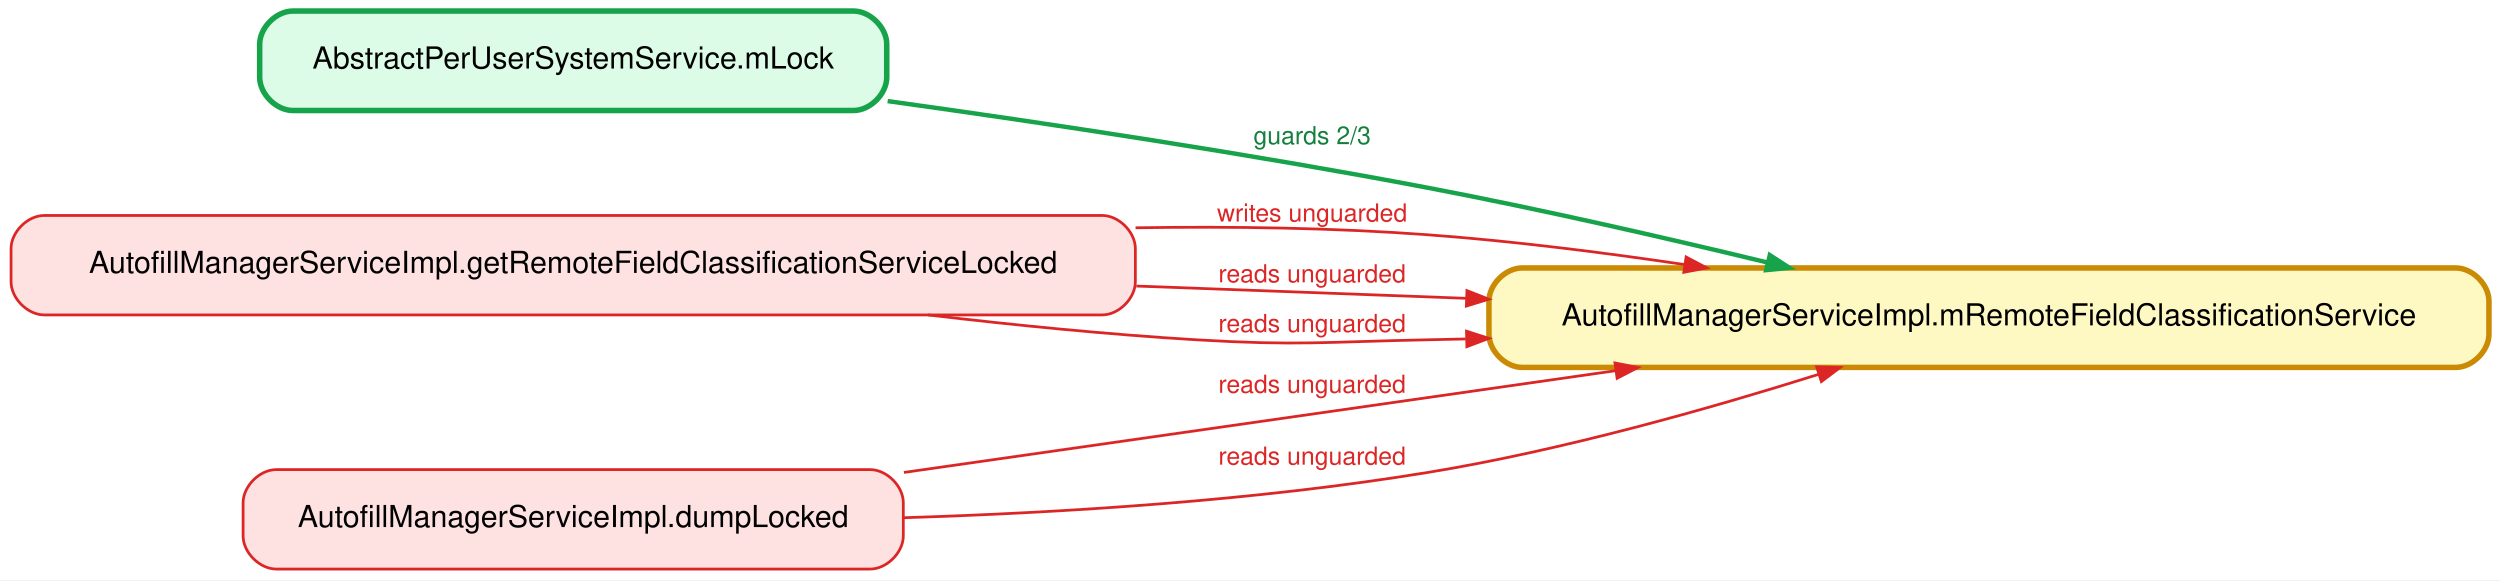
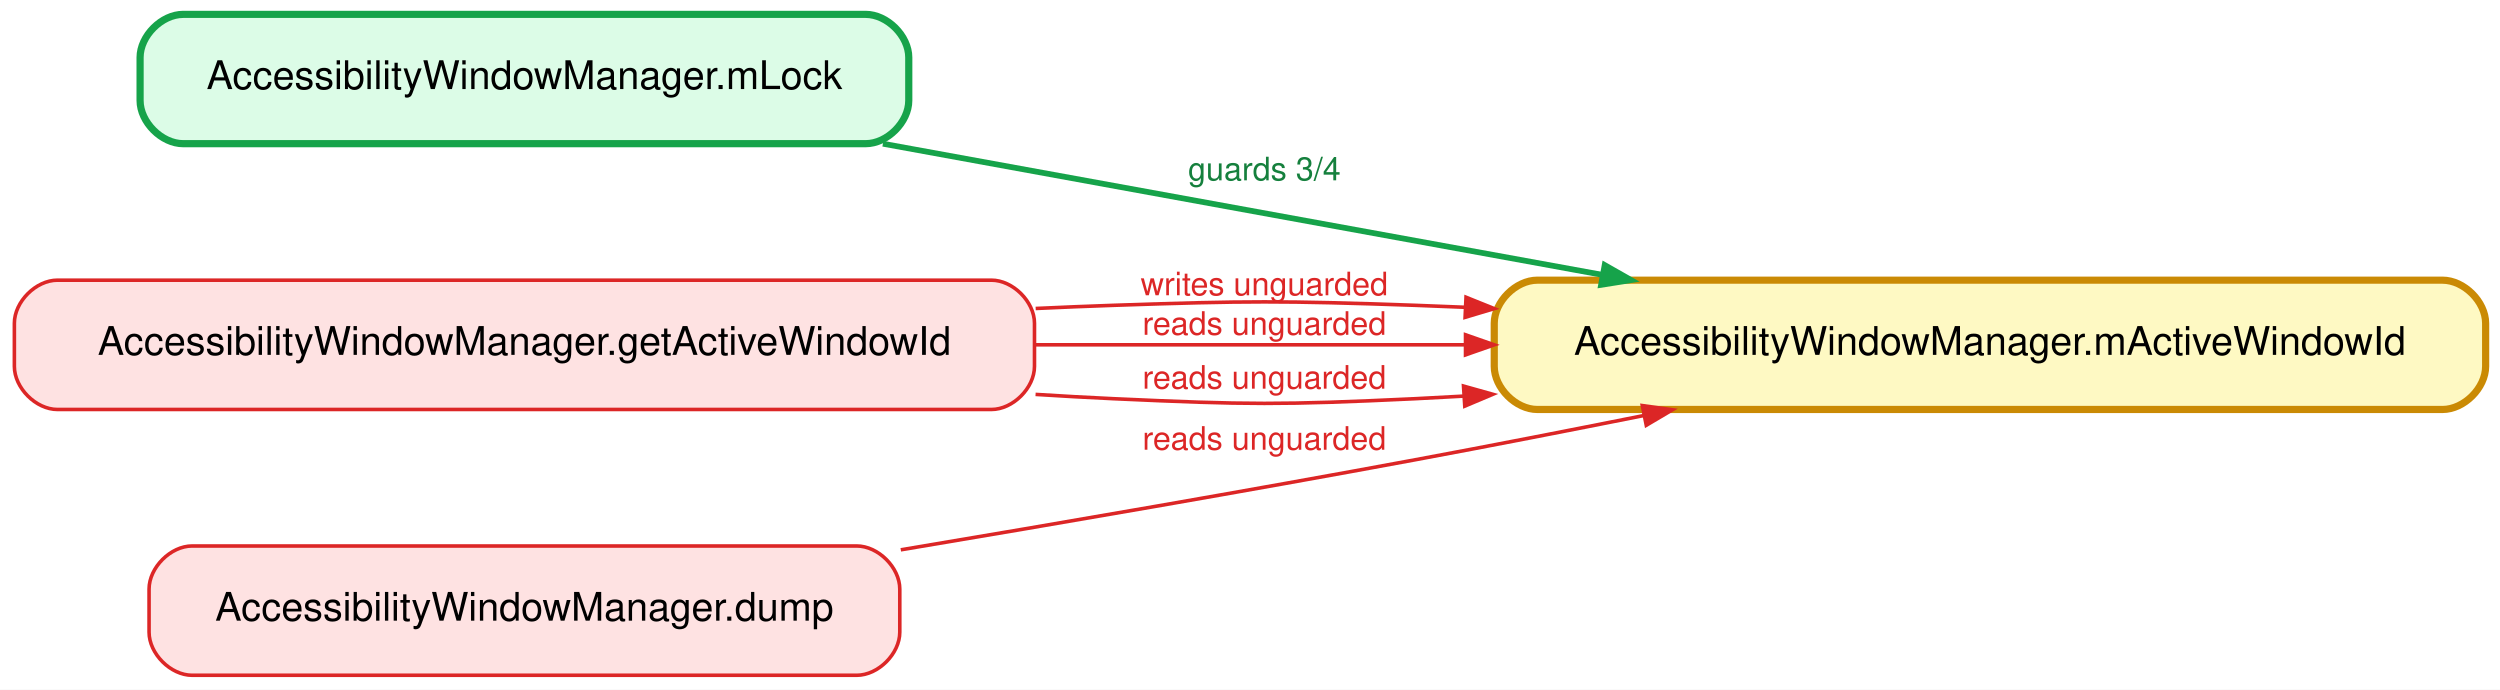
- <svg xmlns="http://www.w3.org/2000/svg" width="905pt" height="210pt" viewBox="0.00 0.00 905.00 210.00">
-   <g id="graph0" class="graph" transform="scale(1 1) rotate(0) translate(4 206)">
-     <polygon fill="white" stroke="transparent" points="-4,4 -4,-206 901,-206 901,4 -4,4" />
+ <svg xmlns="http://www.w3.org/2000/svg" width="696pt" height="192pt" viewBox="0.00 0.00 696.00 192.00">
+   <g id="graph0" class="graph" transform="scale(1 1) rotate(0) translate(4 188)">
+     <polygon fill="white" stroke="transparent" points="-4,4 -4,-188 692,-188 692,4 -4,4" />
    <g id="node1" class="node">
-       <path fill="#fef9c3" stroke="#ca8a04" stroke-width="2" d="M885,-109C885,-109 547,-109 547,-109 541,-109 535,-103 535,-97 535,-97 535,-85 535,-85 535,-79 541,-73 547,-73 547,-73 885,-73 885,-73 891,-73 897,-79 897,-85 897,-85 897,-97 897,-97 897,-103 891,-109 885,-109" />
-       <text text-anchor="middle" x="716" y="-88.2" font-family="Helvetica,sans-Serif" font-size="11.00">AutofillManagerServiceImpl.mRemoteFieldClassificationService</text>
+       <path fill="#fef9c3" stroke="#ca8a04" stroke-width="2" d="M676,-110C676,-110 424,-110 424,-110 418,-110 412,-104 412,-98 412,-98 412,-86 412,-86 412,-80 418,-74 424,-74 424,-74 676,-74 676,-74 682,-74 688,-80 688,-86 688,-86 688,-98 688,-98 688,-104 682,-110 676,-110" />
+       <text text-anchor="middle" x="550" y="-89.2" font-family="Helvetica,sans-Serif" font-size="11.00">AccessibilityWindowManager.mActiveWindowId</text>
    </g>
    <g id="node2" class="node">
-       <path fill="#dcfce7" stroke="#16a34a" stroke-width="2" d="M305,-202C305,-202 102,-202 102,-202 96,-202 90,-196 90,-190 90,-190 90,-178 90,-178 90,-172 96,-166 102,-166 102,-166 305,-166 305,-166 311,-166 317,-172 317,-178 317,-178 317,-190 317,-190 317,-196 311,-202 305,-202" />
-       <text text-anchor="middle" x="203.5" y="-181.2" font-family="Helvetica,sans-Serif" font-size="11.00">AbstractPerUserSystemService.mLock</text>
+       <path fill="#dcfce7" stroke="#16a34a" stroke-width="2" d="M237,-184C237,-184 47,-184 47,-184 41,-184 35,-178 35,-172 35,-172 35,-160 35,-160 35,-154 41,-148 47,-148 47,-148 237,-148 237,-148 243,-148 249,-154 249,-160 249,-160 249,-172 249,-172 249,-178 243,-184 237,-184" />
+       <text text-anchor="middle" x="142" y="-163.2" font-family="Helvetica,sans-Serif" font-size="11.00">AccessibilityWindowManager.mLock</text>
    </g>
    <g id="edge1" class="edge">
-       <path fill="none" stroke="#16a34a" stroke-width="1.6" d="M317.33,-169.4C375.9,-161.26 448.5,-150.29 513,-138 553.78,-130.23 598.8,-119.92 635.97,-110.94" />
-       <polygon fill="#16a34a" stroke="#16a34a" stroke-width="1.6" points="636.67,-113.66 643.78,-109.05 635.35,-108.21 636.67,-113.66" />
-       <text text-anchor="middle" x="471" y="-153.8" font-family="Helvetica,sans-Serif" font-size="9.00" fill="#15803d"> guards 2/3</text>
+       <path fill="none" stroke="#16a34a" stroke-width="1.6" d="M241.8,-147.99C302.46,-136.94 380.16,-122.77 442.23,-111.46" />
+       <polygon fill="#16a34a" stroke="#16a34a" stroke-width="1.6" points="442.74,-114.21 450.11,-110.02 441.74,-108.7 442.74,-114.21" />
+       <text text-anchor="middle" x="348" y="-137.8" font-family="Helvetica,sans-Serif" font-size="9.00" fill="#15803d"> guards 3/4</text>
    </g>
    <g id="node3" class="node">
-       <path fill="#fee2e2" stroke="#dc2626" d="M395,-128C395,-128 12,-128 12,-128 6,-128 0,-122 0,-116 0,-116 0,-104 0,-104 0,-98 6,-92 12,-92 12,-92 395,-92 395,-92 401,-92 407,-98 407,-104 407,-104 407,-116 407,-116 407,-122 401,-128 395,-128" />
-       <text text-anchor="middle" x="203.5" y="-107.2" font-family="Helvetica,sans-Serif" font-size="11.00">AutofillManagerServiceImpl.getRemoteFieldClassificationServiceLocked</text>
+       <path fill="#fee2e2" stroke="#dc2626" d="M272,-110C272,-110 12,-110 12,-110 6,-110 0,-104 0,-98 0,-98 0,-86 0,-86 0,-80 6,-74 12,-74 12,-74 272,-74 272,-74 278,-74 284,-80 284,-86 284,-86 284,-98 284,-98 284,-104 278,-110 272,-110" />
+       <text text-anchor="middle" x="142" y="-89.2" font-family="Helvetica,sans-Serif" font-size="11.00">AccessibilityWindowManager.getActiveWindowId</text>
    </g>
    <g id="edge2" class="edge">
-       <path fill="none" stroke="#dc2626" d="M407.07,-123.54C442.41,-124.1 478.79,-123.53 513,-121 543.27,-118.76 575.88,-114.67 605.88,-110.21" />
-       <polygon fill="#dc2626" stroke="#dc2626" points="606.37,-112.97 613.86,-109.01 605.53,-107.43 606.37,-112.97" />
-       <text text-anchor="middle" x="471" y="-125.8" font-family="Helvetica,sans-Serif" font-size="9.00" fill="#dc2626"> writes unguarded</text>
+       <path fill="none" stroke="#dc2626" d="M284.33,-102.12C291.66,-102.46 298.91,-102.76 306,-103 343.31,-104.26 352.69,-104.29 390,-103 394.49,-102.84 399.06,-102.66 403.66,-102.46" />
+       <polygon fill="#dc2626" stroke="#dc2626" points="404.14,-105.25 412,-102.08 403.88,-99.65 404.14,-105.25" />
+       <text text-anchor="middle" x="348" y="-105.8" font-family="Helvetica,sans-Serif" font-size="9.00" fill="#dc2626"> writes unguarded</text>
+     </g>
+     <g id="edge4" class="edge">
+       <path fill="none" stroke="#dc2626" d="M284.14,-92C322.83,-92 364.83,-92 403.74,-92" />
+       <polygon fill="#dc2626" stroke="#dc2626" points="404,-94.8 412,-92 404,-89.2 404,-94.8" />
+       <text text-anchor="middle" x="348" y="-94.8" font-family="Helvetica,sans-Serif" font-size="9.00" fill="#dc2626"> reads unguarded</text>
    </g>
    <g id="edge5" class="edge">
-       <path fill="none" stroke="#dc2626" d="M407.36,-102.45C446.71,-100.99 487.8,-99.46 526.66,-98.01" />
-       <polygon fill="#dc2626" stroke="#dc2626" points="527.03,-100.8 534.92,-97.7 526.82,-95.2 527.03,-100.8" />
-       <text text-anchor="middle" x="471" y="-103.8" font-family="Helvetica,sans-Serif" font-size="9.00" fill="#dc2626"> reads unguarded</text>
-     </g>
-     <g id="edge6" class="edge">
-       <path fill="none" stroke="#dc2626" d="M331.89,-92C363.55,-88.26 397.46,-84.89 429,-83 466.27,-80.77 475.67,-82.26 513,-83 517.5,-83.09 522.05,-83.19 526.64,-83.3" />
-       <polygon fill="#dc2626" stroke="#dc2626" points="526.87,-86.11 534.94,-83.51 527.01,-80.51 526.87,-86.11" />
-       <text text-anchor="middle" x="471" y="-85.8" font-family="Helvetica,sans-Serif" font-size="9.00" fill="#dc2626"> reads unguarded</text>
+       <path fill="none" stroke="#dc2626" d="M284.3,-78.2C291.64,-77.73 298.9,-77.33 306,-77 343.29,-75.29 352.71,-75.24 390,-77 394.41,-77.21 398.89,-77.45 403.42,-77.72" />
+       <polygon fill="#dc2626" stroke="#dc2626" points="403.44,-80.52 411.6,-78.23 403.79,-74.93 403.44,-80.52" />
+       <text text-anchor="middle" x="348" y="-79.8" font-family="Helvetica,sans-Serif" font-size="9.00" fill="#dc2626"> reads unguarded</text>
    </g>
    <g id="node4" class="node">
-       <path fill="#fee2e2" stroke="#dc2626" d="M311,-36C311,-36 96,-36 96,-36 90,-36 84,-30 84,-24 84,-24 84,-12 84,-12 84,-6 90,0 96,0 96,0 311,0 311,0 317,0 323,-6 323,-12 323,-12 323,-24 323,-24 323,-30 317,-36 311,-36" />
-       <text text-anchor="middle" x="203.5" y="-15.2" font-family="Helvetica,sans-Serif" font-size="11.00">AutofillManagerServiceImpl.dumpLocked</text>
+       <path fill="#fee2e2" stroke="#dc2626" d="M234.5,-36C234.5,-36 49.5,-36 49.5,-36 43.5,-36 37.5,-30 37.5,-24 37.5,-24 37.5,-12 37.5,-12 37.5,-6 43.5,0 49.5,0 49.5,0 234.5,0 234.5,0 240.5,0 246.5,-6 246.5,-12 246.5,-12 246.5,-24 246.5,-24 246.5,-30 240.5,-36 234.5,-36" />
+       <text text-anchor="middle" x="142" y="-15.2" font-family="Helvetica,sans-Serif" font-size="11.00">AccessibilityWindowManager.dump</text>
    </g>
    <g id="edge3" class="edge">
-       <path fill="none" stroke="#dc2626" d="M323.22,-34.98C400.26,-45.99 500.81,-60.37 580.76,-71.8" />
-       <polygon fill="#dc2626" stroke="#dc2626" points="580.61,-74.61 588.92,-72.97 581.4,-69.07 580.61,-74.61" />
-       <text text-anchor="middle" x="471" y="-63.8" font-family="Helvetica,sans-Serif" font-size="9.00" fill="#dc2626"> reads unguarded</text>
-     </g>
-     <g id="edge4" class="edge">
-       <path fill="none" stroke="#dc2626" d="M323.07,-18.58C380.71,-20.37 450.81,-24.79 513,-35 561.31,-42.93 614.63,-57.99 654.35,-70.5" />
-       <polygon fill="#dc2626" stroke="#dc2626" points="653.64,-73.21 662.11,-72.96 655.34,-67.87 653.64,-73.21" />
-       <text text-anchor="middle" x="471" y="-37.8" font-family="Helvetica,sans-Serif" font-size="9.00" fill="#dc2626"> reads unguarded</text>
+       <path fill="none" stroke="#dc2626" d="M246.78,-34.93C290.97,-42.33 343.06,-51.29 390,-60 410.62,-63.83 432.7,-68.14 453.65,-72.32" />
+       <polygon fill="#dc2626" stroke="#dc2626" points="453.22,-75.09 461.62,-73.92 454.32,-69.6 453.22,-75.09" />
+       <text text-anchor="middle" x="348" y="-62.8" font-family="Helvetica,sans-Serif" font-size="9.00" fill="#dc2626"> reads unguarded</text>
    </g>
  </g>
</svg>
